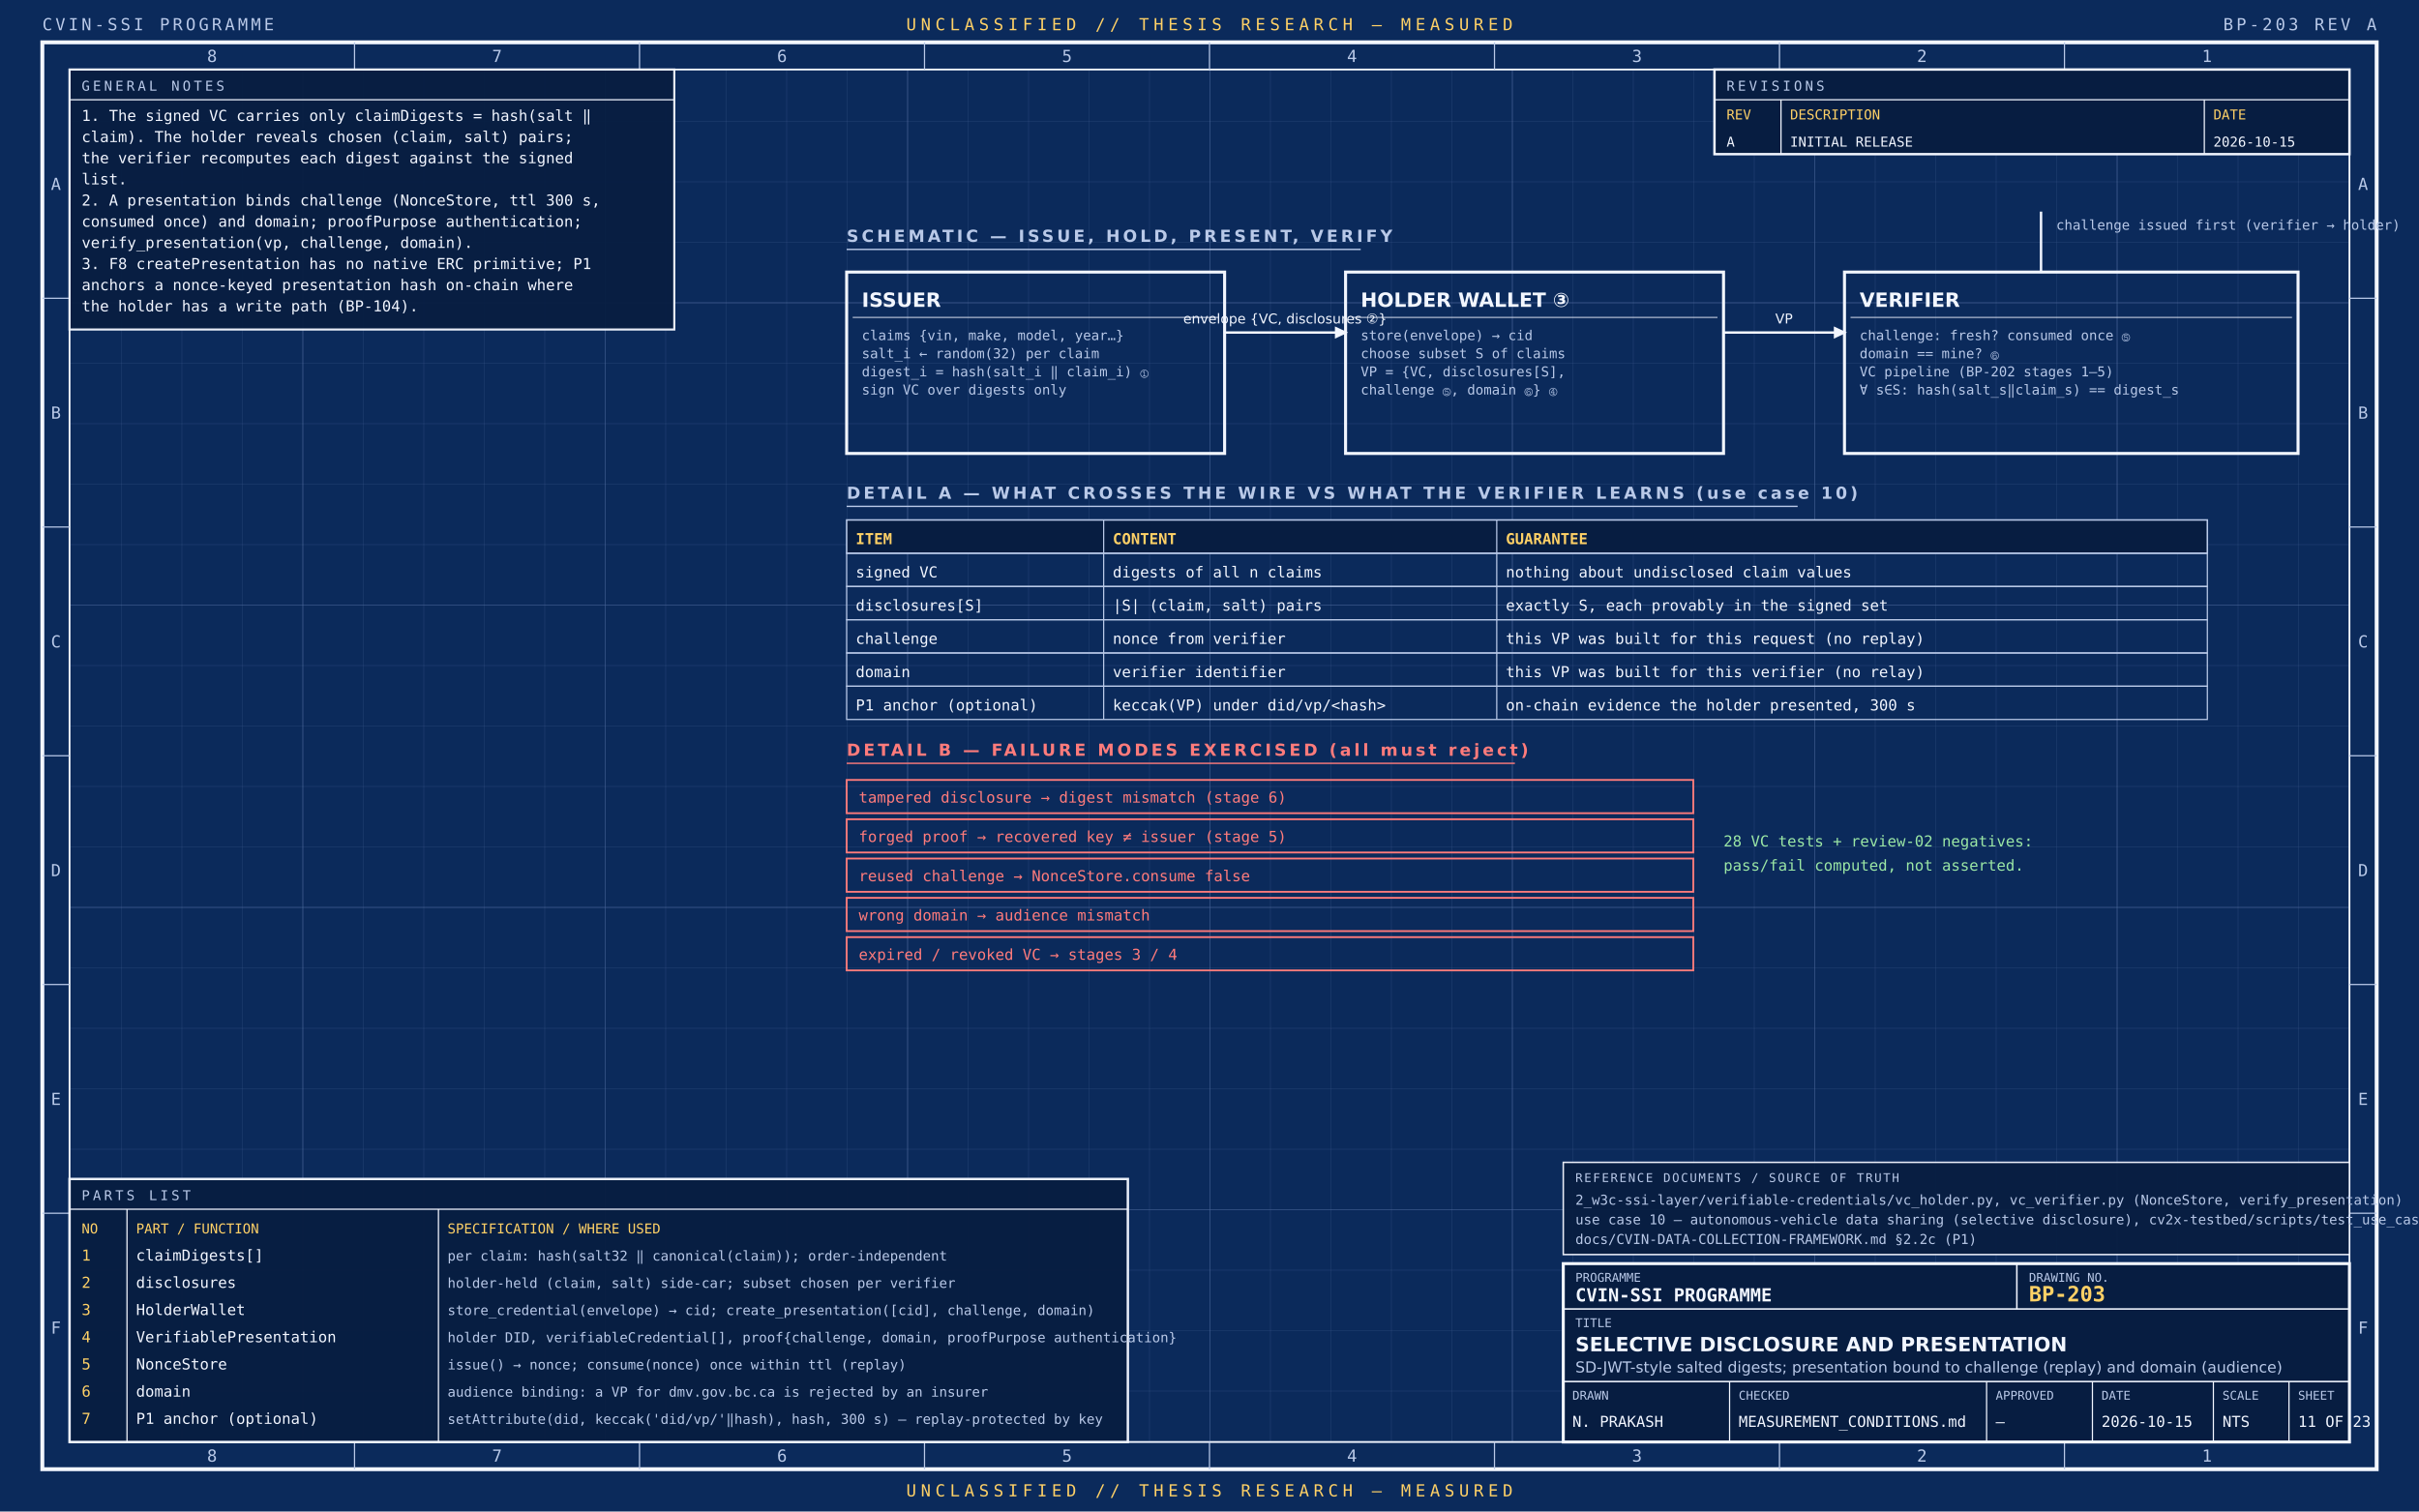
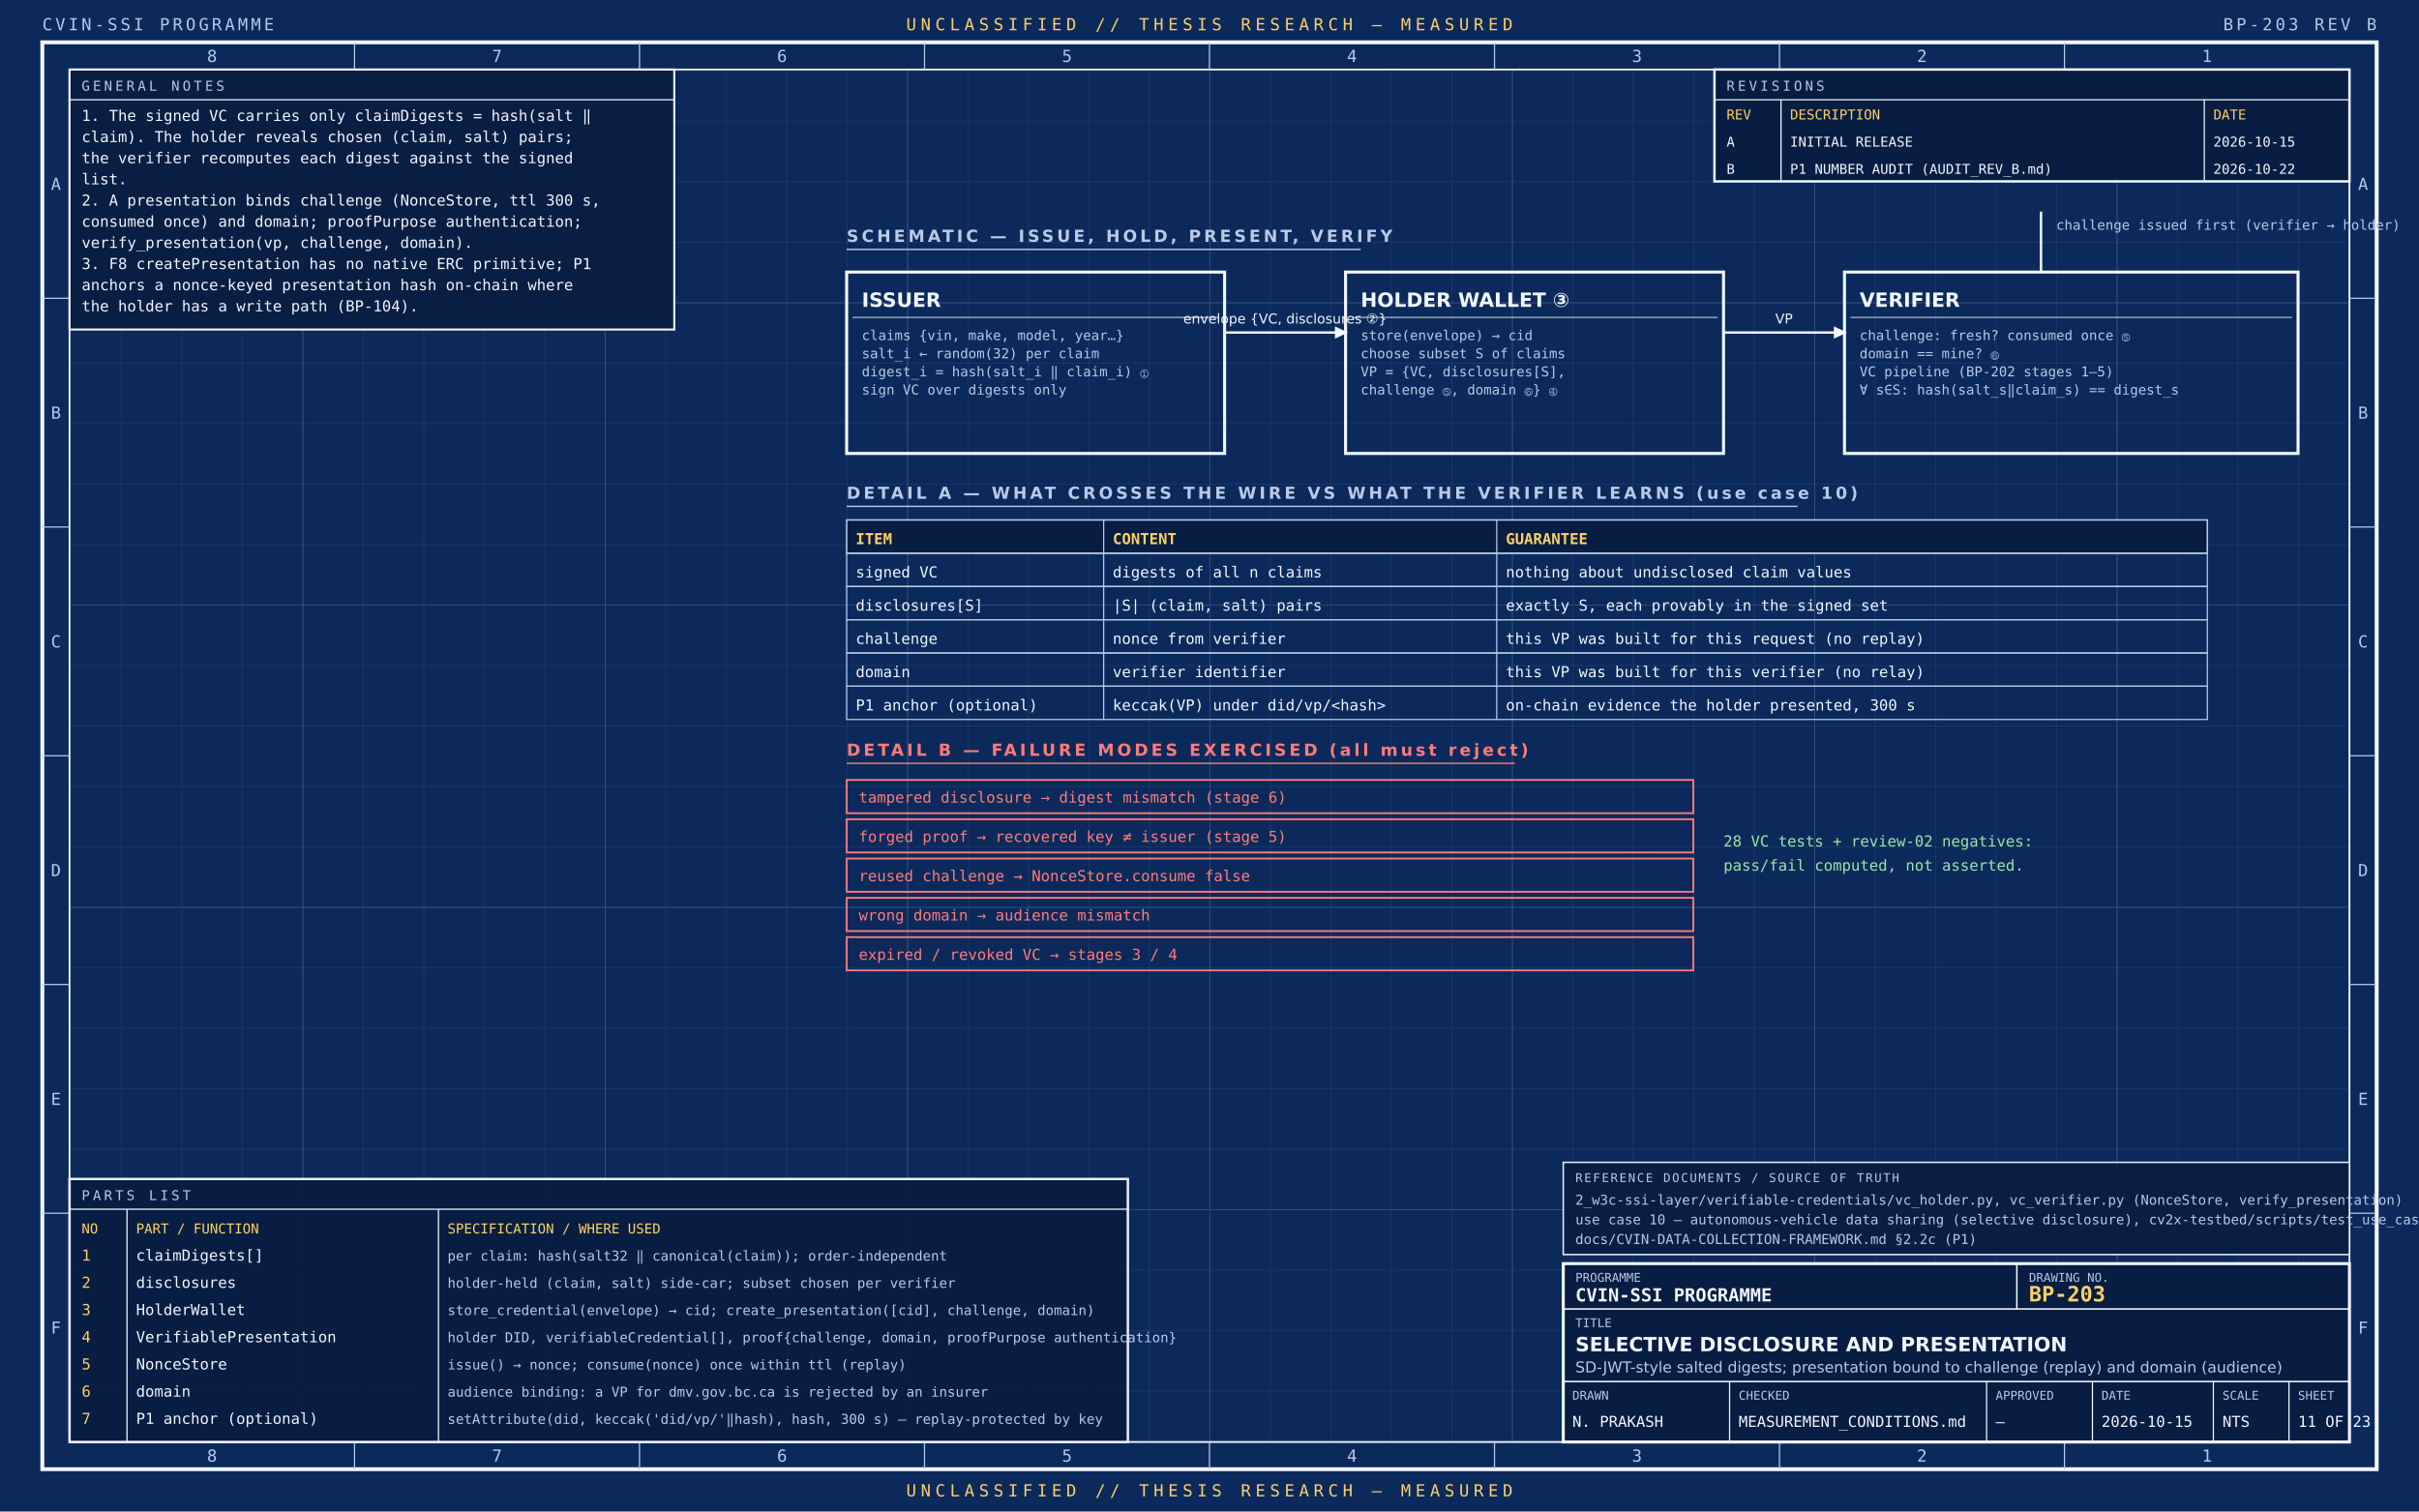
<svg xmlns="http://www.w3.org/2000/svg" width="1600" height="1000" viewBox="0 0 1600 1000">
  <defs>
    <pattern id="grid" width="40" height="40" patternUnits="userSpaceOnUse">
      <path d="M 40 0 L 0 0 0 40" fill="none" stroke="#5c78ad" stroke-width="0.35" opacity="0.55" />
    </pattern>
    <pattern id="grid2" width="200" height="200" patternUnits="userSpaceOnUse">
      <path d="M 200 0 L 0 0 0 200" fill="none" stroke="#5c78ad" stroke-width="0.7" opacity="0.6" />
    </pattern>
  </defs>
  <rect width="1600" height="1000" fill="#0b2a5b" />
  <rect x="46" y="46" width="1508" height="908" fill="url(#grid)" />
  <rect x="46" y="46" width="1508" height="908" fill="url(#grid2)" />
  <rect x="28" y="28" width="1544" height="944" fill="none" stroke="#f2f6ff" stroke-width="2.6" />
  <rect x="46" y="46" width="1508" height="908" fill="none" stroke="#f2f6ff" stroke-width="1.2" />
  <text x="140.25" y="41" font-family="DejaVu Sans Mono, Menlo, Consolas, monospace" font-size="11" fill="#b9c9e8" text-anchor="middle">8</text>
  <text x="140.25" y="967" font-family="DejaVu Sans Mono, Menlo, Consolas, monospace" font-size="11" fill="#b9c9e8" text-anchor="middle">8</text>
  <text x="328.75" y="41" font-family="DejaVu Sans Mono, Menlo, Consolas, monospace" font-size="11" fill="#b9c9e8" text-anchor="middle">7</text>
  <text x="328.75" y="967" font-family="DejaVu Sans Mono, Menlo, Consolas, monospace" font-size="11" fill="#b9c9e8" text-anchor="middle">7</text>
  <line x1="234.5" y1="28" x2="234.5" y2="46" stroke="#b9c9e8" stroke-width="0.8" />
  <line x1="234.5" y1="954" x2="234.5" y2="972" stroke="#b9c9e8" stroke-width="0.8" />
  <text x="517.25" y="41" font-family="DejaVu Sans Mono, Menlo, Consolas, monospace" font-size="11" fill="#b9c9e8" text-anchor="middle">6</text>
  <text x="517.25" y="967" font-family="DejaVu Sans Mono, Menlo, Consolas, monospace" font-size="11" fill="#b9c9e8" text-anchor="middle">6</text>
  <line x1="423.0" y1="28" x2="423.0" y2="46" stroke="#b9c9e8" stroke-width="0.8" />
  <line x1="423.0" y1="954" x2="423.0" y2="972" stroke="#b9c9e8" stroke-width="0.8" />
  <text x="705.75" y="41" font-family="DejaVu Sans Mono, Menlo, Consolas, monospace" font-size="11" fill="#b9c9e8" text-anchor="middle">5</text>
  <text x="705.75" y="967" font-family="DejaVu Sans Mono, Menlo, Consolas, monospace" font-size="11" fill="#b9c9e8" text-anchor="middle">5</text>
  <line x1="611.5" y1="28" x2="611.5" y2="46" stroke="#b9c9e8" stroke-width="0.8" />
  <line x1="611.5" y1="954" x2="611.5" y2="972" stroke="#b9c9e8" stroke-width="0.8" />
  <text x="894.25" y="41" font-family="DejaVu Sans Mono, Menlo, Consolas, monospace" font-size="11" fill="#b9c9e8" text-anchor="middle">4</text>
  <text x="894.25" y="967" font-family="DejaVu Sans Mono, Menlo, Consolas, monospace" font-size="11" fill="#b9c9e8" text-anchor="middle">4</text>
  <line x1="800.0" y1="28" x2="800.0" y2="46" stroke="#b9c9e8" stroke-width="0.8" />
  <line x1="800.0" y1="954" x2="800.0" y2="972" stroke="#b9c9e8" stroke-width="0.8" />
  <text x="1082.75" y="41" font-family="DejaVu Sans Mono, Menlo, Consolas, monospace" font-size="11" fill="#b9c9e8" text-anchor="middle">3</text>
  <text x="1082.75" y="967" font-family="DejaVu Sans Mono, Menlo, Consolas, monospace" font-size="11" fill="#b9c9e8" text-anchor="middle">3</text>
  <line x1="988.5" y1="28" x2="988.5" y2="46" stroke="#b9c9e8" stroke-width="0.8" />
  <line x1="988.5" y1="954" x2="988.5" y2="972" stroke="#b9c9e8" stroke-width="0.8" />
  <text x="1271.25" y="41" font-family="DejaVu Sans Mono, Menlo, Consolas, monospace" font-size="11" fill="#b9c9e8" text-anchor="middle">2</text>
  <text x="1271.25" y="967" font-family="DejaVu Sans Mono, Menlo, Consolas, monospace" font-size="11" fill="#b9c9e8" text-anchor="middle">2</text>
  <line x1="1177.0" y1="28" x2="1177.0" y2="46" stroke="#b9c9e8" stroke-width="0.8" />
  <line x1="1177.0" y1="954" x2="1177.0" y2="972" stroke="#b9c9e8" stroke-width="0.8" />
  <text x="1459.75" y="41" font-family="DejaVu Sans Mono, Menlo, Consolas, monospace" font-size="11" fill="#b9c9e8" text-anchor="middle">1</text>
  <text x="1459.75" y="967" font-family="DejaVu Sans Mono, Menlo, Consolas, monospace" font-size="11" fill="#b9c9e8" text-anchor="middle">1</text>
  <line x1="1365.5" y1="28" x2="1365.5" y2="46" stroke="#b9c9e8" stroke-width="0.8" />
  <line x1="1365.5" y1="954" x2="1365.5" y2="972" stroke="#b9c9e8" stroke-width="0.8" />
  <text x="37" y="125.667" font-family="DejaVu Sans Mono, Menlo, Consolas, monospace" font-size="11" fill="#b9c9e8" text-anchor="middle">A</text>
  <text x="1563" y="125.667" font-family="DejaVu Sans Mono, Menlo, Consolas, monospace" font-size="11" fill="#b9c9e8" text-anchor="middle">A</text>
  <text x="37" y="277.0" font-family="DejaVu Sans Mono, Menlo, Consolas, monospace" font-size="11" fill="#b9c9e8" text-anchor="middle">B</text>
  <text x="1563" y="277.0" font-family="DejaVu Sans Mono, Menlo, Consolas, monospace" font-size="11" fill="#b9c9e8" text-anchor="middle">B</text>
  <line x1="28" y1="197.333" x2="46" y2="197.333" stroke="#b9c9e8" stroke-width="0.8" />
  <line x1="1554" y1="197.333" x2="1572" y2="197.333" stroke="#b9c9e8" stroke-width="0.8" />
  <text x="37" y="428.333" font-family="DejaVu Sans Mono, Menlo, Consolas, monospace" font-size="11" fill="#b9c9e8" text-anchor="middle">C</text>
  <text x="1563" y="428.333" font-family="DejaVu Sans Mono, Menlo, Consolas, monospace" font-size="11" fill="#b9c9e8" text-anchor="middle">C</text>
  <line x1="28" y1="348.667" x2="46" y2="348.667" stroke="#b9c9e8" stroke-width="0.8" />
  <line x1="1554" y1="348.667" x2="1572" y2="348.667" stroke="#b9c9e8" stroke-width="0.8" />
  <text x="37" y="579.667" font-family="DejaVu Sans Mono, Menlo, Consolas, monospace" font-size="11" fill="#b9c9e8" text-anchor="middle">D</text>
  <text x="1563" y="579.667" font-family="DejaVu Sans Mono, Menlo, Consolas, monospace" font-size="11" fill="#b9c9e8" text-anchor="middle">D</text>
  <line x1="28" y1="500.0" x2="46" y2="500.0" stroke="#b9c9e8" stroke-width="0.8" />
  <line x1="1554" y1="500.0" x2="1572" y2="500.0" stroke="#b9c9e8" stroke-width="0.8" />
  <text x="37" y="731.0" font-family="DejaVu Sans Mono, Menlo, Consolas, monospace" font-size="11" fill="#b9c9e8" text-anchor="middle">E</text>
  <text x="1563" y="731.0" font-family="DejaVu Sans Mono, Menlo, Consolas, monospace" font-size="11" fill="#b9c9e8" text-anchor="middle">E</text>
  <line x1="28" y1="651.333" x2="46" y2="651.333" stroke="#b9c9e8" stroke-width="0.8" />
  <line x1="1554" y1="651.333" x2="1572" y2="651.333" stroke="#b9c9e8" stroke-width="0.8" />
  <text x="37" y="882.333" font-family="DejaVu Sans Mono, Menlo, Consolas, monospace" font-size="11" fill="#b9c9e8" text-anchor="middle">F</text>
  <text x="1563" y="882.333" font-family="DejaVu Sans Mono, Menlo, Consolas, monospace" font-size="11" fill="#b9c9e8" text-anchor="middle">F</text>
  <line x1="28" y1="802.667" x2="46" y2="802.667" stroke="#b9c9e8" stroke-width="0.8" />
  <line x1="1554" y1="802.667" x2="1572" y2="802.667" stroke="#b9c9e8" stroke-width="0.8" />
  <text x="800.0" y="20" font-family="DejaVu Sans Mono, Menlo, Consolas, monospace" font-size="11" fill="#ffd166" text-anchor="middle" letter-spacing="3">UNCLASSIFIED // THESIS RESEARCH — MEASURED</text>
  <text x="800.0" y="990" font-family="DejaVu Sans Mono, Menlo, Consolas, monospace" font-size="11" fill="#ffd166" text-anchor="middle" letter-spacing="3">UNCLASSIFIED // THESIS RESEARCH — MEASURED</text>
  <text x="28" y="20" font-family="DejaVu Sans Mono, Menlo, Consolas, monospace" font-size="11" fill="#b9c9e8" letter-spacing="2">CVIN-SSI PROGRAMME</text>
-   <text x="1572" y="20" font-family="DejaVu Sans Mono, Menlo, Consolas, monospace" font-size="11" fill="#b9c9e8" text-anchor="end" letter-spacing="2">BP-203  REV A</text>
+   <text x="1572" y="20" font-family="DejaVu Sans Mono, Menlo, Consolas, monospace" font-size="11" fill="#b9c9e8" text-anchor="end" letter-spacing="2">BP-203  REV B</text>
  <text x="560" y="160" font-family="DejaVu Sans, Helvetica, Arial, sans-serif" font-size="11" fill="#b9c9e8" text-anchor="start" font-weight="bold" opacity="1.0" letter-spacing="2">SCHEMATIC — ISSUE, HOLD, PRESENT, VERIFY</text>
  <line x1="560" y1="165" x2="900.0" y2="165" stroke="#b9c9e8" stroke-width="0.9" opacity="1.0" />
  <rect x="560" y="180" width="250" height="120" rx="0" fill="none" stroke="#f2f6ff" stroke-width="2.0" opacity="1.0" />
  <text x="570" y="203" font-family="DejaVu Sans, Helvetica, Arial, sans-serif" font-size="13" fill="#f2f6ff" text-anchor="start" font-weight="bold" opacity="1.0">ISSUER</text>
  <line x1="564" y1="210" x2="806" y2="210" stroke="#f2f6ff" stroke-width="0.8" opacity="0.7" />
  <text x="570" y="225" font-family="DejaVu Sans Mono, Menlo, Consolas, monospace" font-size="9" fill="#b9c9e8" text-anchor="start" font-weight="normal" opacity="1.0">claims {vin, make, model, year…}</text>
  <text x="570" y="237" font-family="DejaVu Sans Mono, Menlo, Consolas, monospace" font-size="9" fill="#b9c9e8" text-anchor="start" font-weight="normal" opacity="1.0">salt_i ← random(32) per claim</text>
  <text x="570" y="249" font-family="DejaVu Sans Mono, Menlo, Consolas, monospace" font-size="9" fill="#b9c9e8" text-anchor="start" font-weight="normal" opacity="1.0">digest_i = hash(salt_i ‖ claim_i)  ①</text>
  <text x="570" y="261" font-family="DejaVu Sans Mono, Menlo, Consolas, monospace" font-size="9" fill="#b9c9e8" text-anchor="start" font-weight="normal" opacity="1.0">sign VC over digests only</text>
  <line x1="810" y1="220" x2="890" y2="220" stroke="#f2f6ff" stroke-width="1.6" opacity="1.0" />
  <polygon points="883.656,222.958 890,220 883.656,217.042" fill="#f2f6ff" stroke="#f2f6ff" stroke-width="1.4" />
  <text x="850.0" y="214.0" font-family="DejaVu Sans, Helvetica, Arial, sans-serif" font-size="9" fill="#f2f6ff" text-anchor="middle" font-weight="normal" opacity="1.0" transform="rotate(0.0 850.0 214.0)">envelope {VC, disclosures ②}</text>
  <rect x="890" y="180" width="250" height="120" rx="0" fill="none" stroke="#f2f6ff" stroke-width="2.0" opacity="1.0" />
  <text x="900" y="203" font-family="DejaVu Sans, Helvetica, Arial, sans-serif" font-size="13" fill="#f2f6ff" text-anchor="start" font-weight="bold" opacity="1.0">HOLDER WALLET ③</text>
  <line x1="894" y1="210" x2="1136" y2="210" stroke="#f2f6ff" stroke-width="0.8" opacity="0.7" />
  <text x="900" y="225" font-family="DejaVu Sans Mono, Menlo, Consolas, monospace" font-size="9" fill="#b9c9e8" text-anchor="start" font-weight="normal" opacity="1.0">store(envelope) → cid</text>
  <text x="900" y="237" font-family="DejaVu Sans Mono, Menlo, Consolas, monospace" font-size="9" fill="#b9c9e8" text-anchor="start" font-weight="normal" opacity="1.0">choose subset S of claims</text>
  <text x="900" y="249" font-family="DejaVu Sans Mono, Menlo, Consolas, monospace" font-size="9" fill="#b9c9e8" text-anchor="start" font-weight="normal" opacity="1.0">VP = {VC, disclosures[S],</text>
  <text x="900" y="261" font-family="DejaVu Sans Mono, Menlo, Consolas, monospace" font-size="9" fill="#b9c9e8" text-anchor="start" font-weight="normal" opacity="1.0">  challenge ⑤, domain ⑥}  ④</text>
  <line x1="1140" y1="220" x2="1220" y2="220" stroke="#f2f6ff" stroke-width="1.6" opacity="1.0" />
  <polygon points="1213.656,222.958 1220,220 1213.656,217.042" fill="#f2f6ff" stroke="#f2f6ff" stroke-width="1.4" />
  <text x="1180.0" y="214.0" font-family="DejaVu Sans, Helvetica, Arial, sans-serif" font-size="9" fill="#f2f6ff" text-anchor="middle" font-weight="normal" opacity="1.0" transform="rotate(0.0 1180.0 214.0)">VP</text>
  <rect x="1220" y="180" width="300" height="120" rx="0" fill="none" stroke="#f2f6ff" stroke-width="2.0" opacity="1.0" />
  <text x="1230" y="203" font-family="DejaVu Sans, Helvetica, Arial, sans-serif" font-size="13" fill="#f2f6ff" text-anchor="start" font-weight="bold" opacity="1.0">VERIFIER</text>
  <line x1="1224" y1="210" x2="1516" y2="210" stroke="#f2f6ff" stroke-width="0.8" opacity="0.7" />
  <text x="1230" y="225" font-family="DejaVu Sans Mono, Menlo, Consolas, monospace" font-size="9" fill="#b9c9e8" text-anchor="start" font-weight="normal" opacity="1.0">challenge: fresh? consumed once ⑤</text>
  <text x="1230" y="237" font-family="DejaVu Sans Mono, Menlo, Consolas, monospace" font-size="9" fill="#b9c9e8" text-anchor="start" font-weight="normal" opacity="1.0">domain == mine? ⑥</text>
  <text x="1230" y="249" font-family="DejaVu Sans Mono, Menlo, Consolas, monospace" font-size="9" fill="#b9c9e8" text-anchor="start" font-weight="normal" opacity="1.0">VC pipeline (BP-202 stages 1–5)</text>
  <text x="1230" y="261" font-family="DejaVu Sans Mono, Menlo, Consolas, monospace" font-size="9" fill="#b9c9e8" text-anchor="start" font-weight="normal" opacity="1.0">∀ s∈S: hash(salt_s‖claim_s) == digest_s</text>
  <line x1="1350" y1="180" x2="1350" y2="140" stroke="#f2f6ff" stroke-width="1.6" opacity="1.0" />
  <polygon points="1350.0,140.0 1350,140 1350.0,140.0" fill="#f2f6ff" stroke="#f2f6ff" stroke-width="1.4" />
  <text x="1360" y="152" font-family="DejaVu Sans Mono, Menlo, Consolas, monospace" font-size="9" fill="#b9c9e8" text-anchor="start" font-weight="normal" opacity="1.0">challenge issued first (verifier → holder)</text>
  <text x="560" y="330" font-family="DejaVu Sans, Helvetica, Arial, sans-serif" font-size="11" fill="#b9c9e8" text-anchor="start" font-weight="bold" opacity="1.0" letter-spacing="2">DETAIL A — WHAT CROSSES THE WIRE VS WHAT THE VERIFIER LEARNS (use case 10)</text>
  <line x1="560" y1="335" x2="1189.0" y2="335" stroke="#b9c9e8" stroke-width="0.9" opacity="1.0" />
  <rect x="560" y="344" width="900" height="22" rx="0" fill="#071d41" stroke="#b9c9e8" stroke-width="1.0" opacity="1.0" />
  <text x="566" y="360" font-family="DejaVu Sans Mono, Menlo, Consolas, monospace" font-size="10" fill="#ffd166" text-anchor="start" font-weight="bold" opacity="1.0">ITEM</text>
  <text x="736" y="360" font-family="DejaVu Sans Mono, Menlo, Consolas, monospace" font-size="10" fill="#ffd166" text-anchor="start" font-weight="bold" opacity="1.0">CONTENT</text>
  <text x="996" y="360" font-family="DejaVu Sans Mono, Menlo, Consolas, monospace" font-size="10" fill="#ffd166" text-anchor="start" font-weight="bold" opacity="1.0">GUARANTEE</text>
  <rect x="560" y="366" width="900" height="22" rx="0" fill="none" stroke="#b9c9e8" stroke-width="0.8" opacity="1.0" />
  <text x="566" y="382" font-family="DejaVu Sans Mono, Menlo, Consolas, monospace" font-size="10" fill="#f2f6ff" text-anchor="start" font-weight="normal" opacity="1.0">signed VC</text>
  <text x="736" y="382" font-family="DejaVu Sans Mono, Menlo, Consolas, monospace" font-size="10" fill="#f2f6ff" text-anchor="start" font-weight="normal" opacity="1.0">digests of all n claims</text>
  <text x="996" y="382" font-family="DejaVu Sans Mono, Menlo, Consolas, monospace" font-size="10" fill="#f2f6ff" text-anchor="start" font-weight="normal" opacity="1.0">nothing about undisclosed claim values</text>
  <rect x="560" y="388" width="900" height="22" rx="0" fill="none" stroke="#b9c9e8" stroke-width="0.8" opacity="1.0" />
  <text x="566" y="404" font-family="DejaVu Sans Mono, Menlo, Consolas, monospace" font-size="10" fill="#f2f6ff" text-anchor="start" font-weight="normal" opacity="1.0">disclosures[S]</text>
  <text x="736" y="404" font-family="DejaVu Sans Mono, Menlo, Consolas, monospace" font-size="10" fill="#f2f6ff" text-anchor="start" font-weight="normal" opacity="1.0">|S| (claim, salt) pairs</text>
  <text x="996" y="404" font-family="DejaVu Sans Mono, Menlo, Consolas, monospace" font-size="10" fill="#f2f6ff" text-anchor="start" font-weight="normal" opacity="1.0">exactly S, each provably in the signed set</text>
  <rect x="560" y="410" width="900" height="22" rx="0" fill="none" stroke="#b9c9e8" stroke-width="0.8" opacity="1.0" />
  <text x="566" y="426" font-family="DejaVu Sans Mono, Menlo, Consolas, monospace" font-size="10" fill="#f2f6ff" text-anchor="start" font-weight="normal" opacity="1.0">challenge</text>
  <text x="736" y="426" font-family="DejaVu Sans Mono, Menlo, Consolas, monospace" font-size="10" fill="#f2f6ff" text-anchor="start" font-weight="normal" opacity="1.0">nonce from verifier</text>
  <text x="996" y="426" font-family="DejaVu Sans Mono, Menlo, Consolas, monospace" font-size="10" fill="#f2f6ff" text-anchor="start" font-weight="normal" opacity="1.0">this VP was built for this request (no replay)</text>
  <rect x="560" y="432" width="900" height="22" rx="0" fill="none" stroke="#b9c9e8" stroke-width="0.8" opacity="1.0" />
  <text x="566" y="448" font-family="DejaVu Sans Mono, Menlo, Consolas, monospace" font-size="10" fill="#f2f6ff" text-anchor="start" font-weight="normal" opacity="1.0">domain</text>
  <text x="736" y="448" font-family="DejaVu Sans Mono, Menlo, Consolas, monospace" font-size="10" fill="#f2f6ff" text-anchor="start" font-weight="normal" opacity="1.0">verifier identifier</text>
  <text x="996" y="448" font-family="DejaVu Sans Mono, Menlo, Consolas, monospace" font-size="10" fill="#f2f6ff" text-anchor="start" font-weight="normal" opacity="1.0">this VP was built for this verifier (no relay)</text>
  <rect x="560" y="454" width="900" height="22" rx="0" fill="none" stroke="#b9c9e8" stroke-width="0.8" opacity="1.0" />
  <text x="566" y="470" font-family="DejaVu Sans Mono, Menlo, Consolas, monospace" font-size="10" fill="#f2f6ff" text-anchor="start" font-weight="normal" opacity="1.0">P1 anchor (optional)</text>
  <text x="736" y="470" font-family="DejaVu Sans Mono, Menlo, Consolas, monospace" font-size="10" fill="#f2f6ff" text-anchor="start" font-weight="normal" opacity="1.0">keccak(VP) under did/vp/&lt;hash&gt;</text>
  <text x="996" y="470" font-family="DejaVu Sans Mono, Menlo, Consolas, monospace" font-size="10" fill="#f2f6ff" text-anchor="start" font-weight="normal" opacity="1.0">on-chain evidence the holder presented, 300 s</text>
  <line x1="730" y1="344" x2="730" y2="476" stroke="#b9c9e8" stroke-width="0.8" opacity="1.0" />
  <line x1="990" y1="344" x2="990" y2="476" stroke="#b9c9e8" stroke-width="0.8" opacity="1.0" />
  <text x="560" y="500" font-family="DejaVu Sans, Helvetica, Arial, sans-serif" font-size="11" fill="#ff7b7b" text-anchor="start" font-weight="bold" opacity="1.0" letter-spacing="2">DETAIL B — FAILURE MODES EXERCISED (all must reject)</text>
  <line x1="560" y1="505" x2="1002.0" y2="505" stroke="#ff7b7b" stroke-width="0.9" opacity="1.0" />
  <rect x="560" y="516" width="560" height="22" rx="0" fill="none" stroke="#ff7b7b" stroke-width="1.2" opacity="1.0" />
  <text x="568" y="531" font-family="DejaVu Sans Mono, Menlo, Consolas, monospace" font-size="10" fill="#ff7b7b" text-anchor="start" font-weight="normal" opacity="1.0">tampered disclosure → digest mismatch (stage 6)</text>
  <rect x="560" y="542" width="560" height="22" rx="0" fill="none" stroke="#ff7b7b" stroke-width="1.2" opacity="1.0" />
  <text x="568" y="557" font-family="DejaVu Sans Mono, Menlo, Consolas, monospace" font-size="10" fill="#ff7b7b" text-anchor="start" font-weight="normal" opacity="1.0">forged proof → recovered key ≠ issuer (stage 5)</text>
  <rect x="560" y="568" width="560" height="22" rx="0" fill="none" stroke="#ff7b7b" stroke-width="1.2" opacity="1.0" />
  <text x="568" y="583" font-family="DejaVu Sans Mono, Menlo, Consolas, monospace" font-size="10" fill="#ff7b7b" text-anchor="start" font-weight="normal" opacity="1.0">reused challenge → NonceStore.consume false</text>
  <rect x="560" y="594" width="560" height="22" rx="0" fill="none" stroke="#ff7b7b" stroke-width="1.2" opacity="1.0" />
  <text x="568" y="609" font-family="DejaVu Sans Mono, Menlo, Consolas, monospace" font-size="10" fill="#ff7b7b" text-anchor="start" font-weight="normal" opacity="1.0">wrong domain → audience mismatch</text>
  <rect x="560" y="620" width="560" height="22" rx="0" fill="none" stroke="#ff7b7b" stroke-width="1.2" opacity="1.0" />
  <text x="568" y="635" font-family="DejaVu Sans Mono, Menlo, Consolas, monospace" font-size="10" fill="#ff7b7b" text-anchor="start" font-weight="normal" opacity="1.0">expired / revoked VC → stages 3 / 4</text>
  <text x="1140" y="560" font-family="DejaVu Sans Mono, Menlo, Consolas, monospace" font-size="10" fill="#9be7a5" text-anchor="start" font-weight="normal" opacity="1.0">28 VC tests + review-02 negatives:</text>
  <text x="1140" y="576" font-family="DejaVu Sans Mono, Menlo, Consolas, monospace" font-size="10" fill="#9be7a5" text-anchor="start" font-weight="normal" opacity="1.0">pass/fail computed, not asserted.</text>
  <rect x="46" y="46" width="400" height="172" rx="0" fill="#071d41" stroke="#f2f6ff" stroke-width="1.4" opacity="0.95" />
  <text x="54" y="60" font-family="DejaVu Sans Mono, Menlo, Consolas, monospace" font-size="9" fill="#b9c9e8" text-anchor="start" font-weight="normal" opacity="1.0" letter-spacing="2">GENERAL NOTES</text>
  <line x1="46" y1="66" x2="446" y2="66" stroke="#f2f6ff" stroke-width="0.8" opacity="1.0" />
  <text x="54" y="80" font-family="DejaVu Sans Mono, Menlo, Consolas, monospace" font-size="10" fill="#f2f6ff" text-anchor="start" font-weight="normal" opacity="1.0">1. The signed VC carries only claimDigests = hash(salt ‖</text>
  <text x="54" y="94" font-family="DejaVu Sans Mono, Menlo, Consolas, monospace" font-size="10" fill="#f2f6ff" text-anchor="start" font-weight="normal" opacity="1.0">   claim). The holder reveals chosen (claim, salt) pairs;</text>
  <text x="54" y="108" font-family="DejaVu Sans Mono, Menlo, Consolas, monospace" font-size="10" fill="#f2f6ff" text-anchor="start" font-weight="normal" opacity="1.0">   the verifier recomputes each digest against the signed</text>
  <text x="54" y="122" font-family="DejaVu Sans Mono, Menlo, Consolas, monospace" font-size="10" fill="#f2f6ff" text-anchor="start" font-weight="normal" opacity="1.0">   list.</text>
  <text x="54" y="136" font-family="DejaVu Sans Mono, Menlo, Consolas, monospace" font-size="10" fill="#f2f6ff" text-anchor="start" font-weight="normal" opacity="1.0">2. A presentation binds challenge (NonceStore, ttl 300 s,</text>
  <text x="54" y="150" font-family="DejaVu Sans Mono, Menlo, Consolas, monospace" font-size="10" fill="#f2f6ff" text-anchor="start" font-weight="normal" opacity="1.0">   consumed once) and domain; proofPurpose authentication;</text>
  <text x="54" y="164" font-family="DejaVu Sans Mono, Menlo, Consolas, monospace" font-size="10" fill="#f2f6ff" text-anchor="start" font-weight="normal" opacity="1.0">   verify_presentation(vp, challenge, domain).</text>
  <text x="54" y="178" font-family="DejaVu Sans Mono, Menlo, Consolas, monospace" font-size="10" fill="#f2f6ff" text-anchor="start" font-weight="normal" opacity="1.0">3. F8 createPresentation has no native ERC primitive; P1</text>
  <text x="54" y="192" font-family="DejaVu Sans Mono, Menlo, Consolas, monospace" font-size="10" fill="#f2f6ff" text-anchor="start" font-weight="normal" opacity="1.0">   anchors a nonce-keyed presentation hash on-chain where</text>
  <text x="54" y="206" font-family="DejaVu Sans Mono, Menlo, Consolas, monospace" font-size="10" fill="#f2f6ff" text-anchor="start" font-weight="normal" opacity="1.0">   the holder has a write path (BP-104).</text>
-   <rect x="1134" y="46" width="420" height="56" rx="0" fill="#071d41" stroke="#f2f6ff" stroke-width="1.6" opacity="1.0" />
+   <rect x="1134" y="46" width="420" height="74" rx="0" fill="#071d41" stroke="#f2f6ff" stroke-width="1.6" opacity="1.0" />
  <text x="1142" y="60" font-family="DejaVu Sans Mono, Menlo, Consolas, monospace" font-size="9" fill="#b9c9e8" text-anchor="start" font-weight="normal" opacity="1.0" letter-spacing="2">REVISIONS</text>
  <line x1="1134" y1="66" x2="1554" y2="66" stroke="#f2f6ff" stroke-width="0.8" opacity="1.0" />
  <text x="1142" y="79" font-family="DejaVu Sans Mono, Menlo, Consolas, monospace" font-size="9" fill="#ffd166" text-anchor="start" font-weight="normal" opacity="1.0">REV</text>
  <text x="1184" y="79" font-family="DejaVu Sans Mono, Menlo, Consolas, monospace" font-size="9" fill="#ffd166" text-anchor="start" font-weight="normal" opacity="1.0">DESCRIPTION</text>
  <text x="1464" y="79" font-family="DejaVu Sans Mono, Menlo, Consolas, monospace" font-size="9" fill="#ffd166" text-anchor="start" font-weight="normal" opacity="1.0">DATE</text>
  <text x="1142" y="97" font-family="DejaVu Sans Mono, Menlo, Consolas, monospace" font-size="9" fill="#f2f6ff" text-anchor="start" font-weight="normal" opacity="1.0">A</text>
  <text x="1184" y="97" font-family="DejaVu Sans Mono, Menlo, Consolas, monospace" font-size="9" fill="#f2f6ff" text-anchor="start" font-weight="normal" opacity="1.0">INITIAL RELEASE</text>
  <text x="1464" y="97" font-family="DejaVu Sans Mono, Menlo, Consolas, monospace" font-size="9" fill="#f2f6ff" text-anchor="start" font-weight="normal" opacity="1.0">2026-10-15</text>
-   <line x1="1178" y1="66" x2="1178" y2="102" stroke="#f2f6ff" stroke-width="0.8" opacity="1.0" />
-   <line x1="1458" y1="66" x2="1458" y2="102" stroke="#f2f6ff" stroke-width="0.8" opacity="1.0" />
+   <text x="1142" y="115" font-family="DejaVu Sans Mono, Menlo, Consolas, monospace" font-size="9" fill="#f2f6ff" text-anchor="start" font-weight="normal" opacity="1.0">B</text>
+   <text x="1184" y="115" font-family="DejaVu Sans Mono, Menlo, Consolas, monospace" font-size="9" fill="#f2f6ff" text-anchor="start" font-weight="normal" opacity="1.0">P1 NUMBER AUDIT (AUDIT_REV_B.md)</text>
+   <text x="1464" y="115" font-family="DejaVu Sans Mono, Menlo, Consolas, monospace" font-size="9" fill="#f2f6ff" text-anchor="start" font-weight="normal" opacity="1.0">2026-10-22</text>
+   <line x1="1178" y1="66" x2="1178" y2="120" stroke="#f2f6ff" stroke-width="0.8" opacity="1.0" />
+   <line x1="1458" y1="66" x2="1458" y2="120" stroke="#f2f6ff" stroke-width="0.8" opacity="1.0" />
  <rect x="46" y="780" width="700" height="174" rx="0" fill="#071d41" stroke="#f2f6ff" stroke-width="1.6" opacity="0.96" />
  <text x="54" y="794" font-family="DejaVu Sans Mono, Menlo, Consolas, monospace" font-size="9" fill="#b9c9e8" text-anchor="start" font-weight="normal" opacity="1.0" letter-spacing="2">PARTS LIST</text>
  <line x1="46" y1="800" x2="746" y2="800" stroke="#f2f6ff" stroke-width="0.8" opacity="1.0" />
  <text x="54" y="816" font-family="DejaVu Sans Mono, Menlo, Consolas, monospace" font-size="9" fill="#ffd166" text-anchor="start" font-weight="normal" opacity="1.0">NO</text>
  <text x="90" y="816" font-family="DejaVu Sans Mono, Menlo, Consolas, monospace" font-size="9" fill="#ffd166" text-anchor="start" font-weight="normal" opacity="1.0">PART / FUNCTION</text>
  <text x="296" y="816" font-family="DejaVu Sans Mono, Menlo, Consolas, monospace" font-size="9" fill="#ffd166" text-anchor="start" font-weight="normal" opacity="1.0">SPECIFICATION / WHERE USED</text>
  <text x="54" y="834" font-family="DejaVu Sans Mono, Menlo, Consolas, monospace" font-size="10" fill="#ffd166" text-anchor="start" font-weight="normal" opacity="1.0">1</text>
  <text x="90" y="834" font-family="DejaVu Sans Mono, Menlo, Consolas, monospace" font-size="10" fill="#f2f6ff" text-anchor="start" font-weight="normal" opacity="1.0">claimDigests[]</text>
  <text x="296" y="834" font-family="DejaVu Sans Mono, Menlo, Consolas, monospace" font-size="9" fill="#b9c9e8" text-anchor="start" font-weight="normal" opacity="1.0">per claim: hash(salt32 ‖ canonical(claim)); order-independent</text>
  <text x="54" y="852" font-family="DejaVu Sans Mono, Menlo, Consolas, monospace" font-size="10" fill="#ffd166" text-anchor="start" font-weight="normal" opacity="1.0">2</text>
  <text x="90" y="852" font-family="DejaVu Sans Mono, Menlo, Consolas, monospace" font-size="10" fill="#f2f6ff" text-anchor="start" font-weight="normal" opacity="1.0">disclosures</text>
  <text x="296" y="852" font-family="DejaVu Sans Mono, Menlo, Consolas, monospace" font-size="9" fill="#b9c9e8" text-anchor="start" font-weight="normal" opacity="1.0">holder-held (claim, salt) side-car; subset chosen per verifier</text>
  <text x="54" y="870" font-family="DejaVu Sans Mono, Menlo, Consolas, monospace" font-size="10" fill="#ffd166" text-anchor="start" font-weight="normal" opacity="1.0">3</text>
  <text x="90" y="870" font-family="DejaVu Sans Mono, Menlo, Consolas, monospace" font-size="10" fill="#f2f6ff" text-anchor="start" font-weight="normal" opacity="1.0">HolderWallet</text>
  <text x="296" y="870" font-family="DejaVu Sans Mono, Menlo, Consolas, monospace" font-size="9" fill="#b9c9e8" text-anchor="start" font-weight="normal" opacity="1.0">store_credential(envelope) → cid; create_presentation([cid], challenge, domain)</text>
  <text x="54" y="888" font-family="DejaVu Sans Mono, Menlo, Consolas, monospace" font-size="10" fill="#ffd166" text-anchor="start" font-weight="normal" opacity="1.0">4</text>
  <text x="90" y="888" font-family="DejaVu Sans Mono, Menlo, Consolas, monospace" font-size="10" fill="#f2f6ff" text-anchor="start" font-weight="normal" opacity="1.0">VerifiablePresentation</text>
  <text x="296" y="888" font-family="DejaVu Sans Mono, Menlo, Consolas, monospace" font-size="9" fill="#b9c9e8" text-anchor="start" font-weight="normal" opacity="1.0">holder DID, verifiableCredential[], proof{challenge, domain, proofPurpose authentication}</text>
  <text x="54" y="906" font-family="DejaVu Sans Mono, Menlo, Consolas, monospace" font-size="10" fill="#ffd166" text-anchor="start" font-weight="normal" opacity="1.0">5</text>
  <text x="90" y="906" font-family="DejaVu Sans Mono, Menlo, Consolas, monospace" font-size="10" fill="#f2f6ff" text-anchor="start" font-weight="normal" opacity="1.0">NonceStore</text>
  <text x="296" y="906" font-family="DejaVu Sans Mono, Menlo, Consolas, monospace" font-size="9" fill="#b9c9e8" text-anchor="start" font-weight="normal" opacity="1.0">issue() → nonce; consume(nonce) once within ttl (replay)</text>
  <text x="54" y="924" font-family="DejaVu Sans Mono, Menlo, Consolas, monospace" font-size="10" fill="#ffd166" text-anchor="start" font-weight="normal" opacity="1.0">6</text>
  <text x="90" y="924" font-family="DejaVu Sans Mono, Menlo, Consolas, monospace" font-size="10" fill="#f2f6ff" text-anchor="start" font-weight="normal" opacity="1.0">domain</text>
  <text x="296" y="924" font-family="DejaVu Sans Mono, Menlo, Consolas, monospace" font-size="9" fill="#b9c9e8" text-anchor="start" font-weight="normal" opacity="1.0">audience binding: a VP for dmv.gov.bc.ca is rejected by an insurer</text>
  <text x="54" y="942" font-family="DejaVu Sans Mono, Menlo, Consolas, monospace" font-size="10" fill="#ffd166" text-anchor="start" font-weight="normal" opacity="1.0">7</text>
  <text x="90" y="942" font-family="DejaVu Sans Mono, Menlo, Consolas, monospace" font-size="10" fill="#f2f6ff" text-anchor="start" font-weight="normal" opacity="1.0">P1 anchor (optional)</text>
  <text x="296" y="942" font-family="DejaVu Sans Mono, Menlo, Consolas, monospace" font-size="9" fill="#b9c9e8" text-anchor="start" font-weight="normal" opacity="1.0">setAttribute(did, keccak('did/vp/'‖hash), hash, 300 s) — replay-protected by key</text>
  <line x1="84" y1="800" x2="84" y2="954" stroke="#f2f6ff" stroke-width="0.8" opacity="1.0" />
  <line x1="290" y1="800" x2="290" y2="954" stroke="#f2f6ff" stroke-width="0.8" opacity="1.0" />
  <rect x="1034" y="769" width="520" height="61" rx="0" fill="#071d41" stroke="#f2f6ff" stroke-width="1.0" opacity="0.95" />
  <text x="1042" y="782" font-family="DejaVu Sans Mono, Menlo, Consolas, monospace" font-size="8" fill="#b9c9e8" text-anchor="start" font-weight="normal" opacity="1.0" letter-spacing="1">REFERENCE DOCUMENTS / SOURCE OF TRUTH</text>
  <text x="1042" y="797" font-family="DejaVu Sans Mono, Menlo, Consolas, monospace" font-size="9" fill="#b9c9e8" text-anchor="start" font-weight="normal" opacity="1.0">2_w3c-ssi-layer/verifiable-credentials/vc_holder.py, vc_verifier.py (NonceStore, verify_presentation)</text>
  <text x="1042" y="810" font-family="DejaVu Sans Mono, Menlo, Consolas, monospace" font-size="9" fill="#b9c9e8" text-anchor="start" font-weight="normal" opacity="1.0">use case 10 — autonomous-vehicle data sharing (selective disclosure), cv2x-testbed/scripts/test_use_cases.py</text>
  <text x="1042" y="823" font-family="DejaVu Sans Mono, Menlo, Consolas, monospace" font-size="9" fill="#b9c9e8" text-anchor="start" font-weight="normal" opacity="1.0">docs/CVIN-DATA-COLLECTION-FRAMEWORK.md §2.2c (P1)</text>
  <rect x="1034" y="836" width="520" height="118" rx="0" fill="#071d41" stroke="#f2f6ff" stroke-width="2.0" opacity="1.0" />
  <line x1="1034" y1="866" x2="1554" y2="866" stroke="#f2f6ff" stroke-width="1.0" opacity="1.0" />
  <line x1="1034" y1="914" x2="1554" y2="914" stroke="#f2f6ff" stroke-width="1.0" opacity="1.0" />
  <line x1="1334" y1="836" x2="1334" y2="866" stroke="#f2f6ff" stroke-width="1.0" opacity="1.0" />
  <text x="1042" y="848" font-family="DejaVu Sans Mono, Menlo, Consolas, monospace" font-size="8" fill="#b9c9e8" text-anchor="start" font-weight="normal" opacity="1.0">PROGRAMME</text>
  <text x="1042" y="861" font-family="DejaVu Sans Mono, Menlo, Consolas, monospace" font-size="12" fill="#f2f6ff" text-anchor="start" font-weight="bold" opacity="1.0">CVIN-SSI PROGRAMME</text>
  <text x="1342" y="848" font-family="DejaVu Sans Mono, Menlo, Consolas, monospace" font-size="8" fill="#b9c9e8" text-anchor="start" font-weight="normal" opacity="1.0">DRAWING NO.</text>
  <text x="1342" y="861" font-family="DejaVu Sans Mono, Menlo, Consolas, monospace" font-size="14" fill="#ffd166" text-anchor="start" font-weight="bold" opacity="1.0">BP-203</text>
  <text x="1042" y="878" font-family="DejaVu Sans Mono, Menlo, Consolas, monospace" font-size="8" fill="#b9c9e8" text-anchor="start" font-weight="normal" opacity="1.0">TITLE</text>
  <text x="1042" y="894" font-family="DejaVu Sans, Helvetica, Arial, sans-serif" font-size="13" fill="#f2f6ff" text-anchor="start" font-weight="bold" opacity="1.0">SELECTIVE DISCLOSURE AND PRESENTATION</text>
  <text x="1042" y="908" font-family="DejaVu Sans, Helvetica, Arial, sans-serif" font-size="10" fill="#b9c9e8" text-anchor="start" font-weight="normal" opacity="1.0">SD-JWT-style salted digests; presentation bound to challenge (replay) and domain (audience)</text>
  <text x="1040" y="926" font-family="DejaVu Sans Mono, Menlo, Consolas, monospace" font-size="8" fill="#b9c9e8" text-anchor="start" font-weight="normal" opacity="1.0">DRAWN</text>
  <text x="1040" y="944" font-family="DejaVu Sans Mono, Menlo, Consolas, monospace" font-size="10" fill="#f2f6ff" text-anchor="start" font-weight="normal" opacity="1.0">N. PRAKASH</text>
  <line x1="1144" y1="914" x2="1144" y2="954" stroke="#f2f6ff" stroke-width="0.8" opacity="1.0" />
  <text x="1150" y="926" font-family="DejaVu Sans Mono, Menlo, Consolas, monospace" font-size="8" fill="#b9c9e8" text-anchor="start" font-weight="normal" opacity="1.0">CHECKED</text>
  <text x="1150" y="944" font-family="DejaVu Sans Mono, Menlo, Consolas, monospace" font-size="10" fill="#f2f6ff" text-anchor="start" font-weight="normal" opacity="1.0">MEASUREMENT_CONDITIONS.md</text>
  <line x1="1314" y1="914" x2="1314" y2="954" stroke="#f2f6ff" stroke-width="0.8" opacity="1.0" />
  <text x="1320" y="926" font-family="DejaVu Sans Mono, Menlo, Consolas, monospace" font-size="8" fill="#b9c9e8" text-anchor="start" font-weight="normal" opacity="1.0">APPROVED</text>
  <text x="1320" y="944" font-family="DejaVu Sans Mono, Menlo, Consolas, monospace" font-size="10" fill="#f2f6ff" text-anchor="start" font-weight="normal" opacity="1.0">—</text>
  <line x1="1384" y1="914" x2="1384" y2="954" stroke="#f2f6ff" stroke-width="0.8" opacity="1.0" />
  <text x="1390" y="926" font-family="DejaVu Sans Mono, Menlo, Consolas, monospace" font-size="8" fill="#b9c9e8" text-anchor="start" font-weight="normal" opacity="1.0">DATE</text>
  <text x="1390" y="944" font-family="DejaVu Sans Mono, Menlo, Consolas, monospace" font-size="10" fill="#f2f6ff" text-anchor="start" font-weight="normal" opacity="1.0">2026-10-15</text>
  <line x1="1464" y1="914" x2="1464" y2="954" stroke="#f2f6ff" stroke-width="0.8" opacity="1.0" />
  <text x="1470" y="926" font-family="DejaVu Sans Mono, Menlo, Consolas, monospace" font-size="8" fill="#b9c9e8" text-anchor="start" font-weight="normal" opacity="1.0">SCALE</text>
  <text x="1470" y="944" font-family="DejaVu Sans Mono, Menlo, Consolas, monospace" font-size="10" fill="#f2f6ff" text-anchor="start" font-weight="normal" opacity="1.0">NTS</text>
  <line x1="1514" y1="914" x2="1514" y2="954" stroke="#f2f6ff" stroke-width="0.8" opacity="1.0" />
  <text x="1520" y="926" font-family="DejaVu Sans Mono, Menlo, Consolas, monospace" font-size="8" fill="#b9c9e8" text-anchor="start" font-weight="normal" opacity="1.0">SHEET</text>
  <text x="1520" y="944" font-family="DejaVu Sans Mono, Menlo, Consolas, monospace" font-size="10" fill="#f2f6ff" text-anchor="start" font-weight="normal" opacity="1.0">11 OF 23</text>
  <line x1="1554" y1="914" x2="1554" y2="954" stroke="#f2f6ff" stroke-width="0.8" opacity="1.0" />
</svg>
